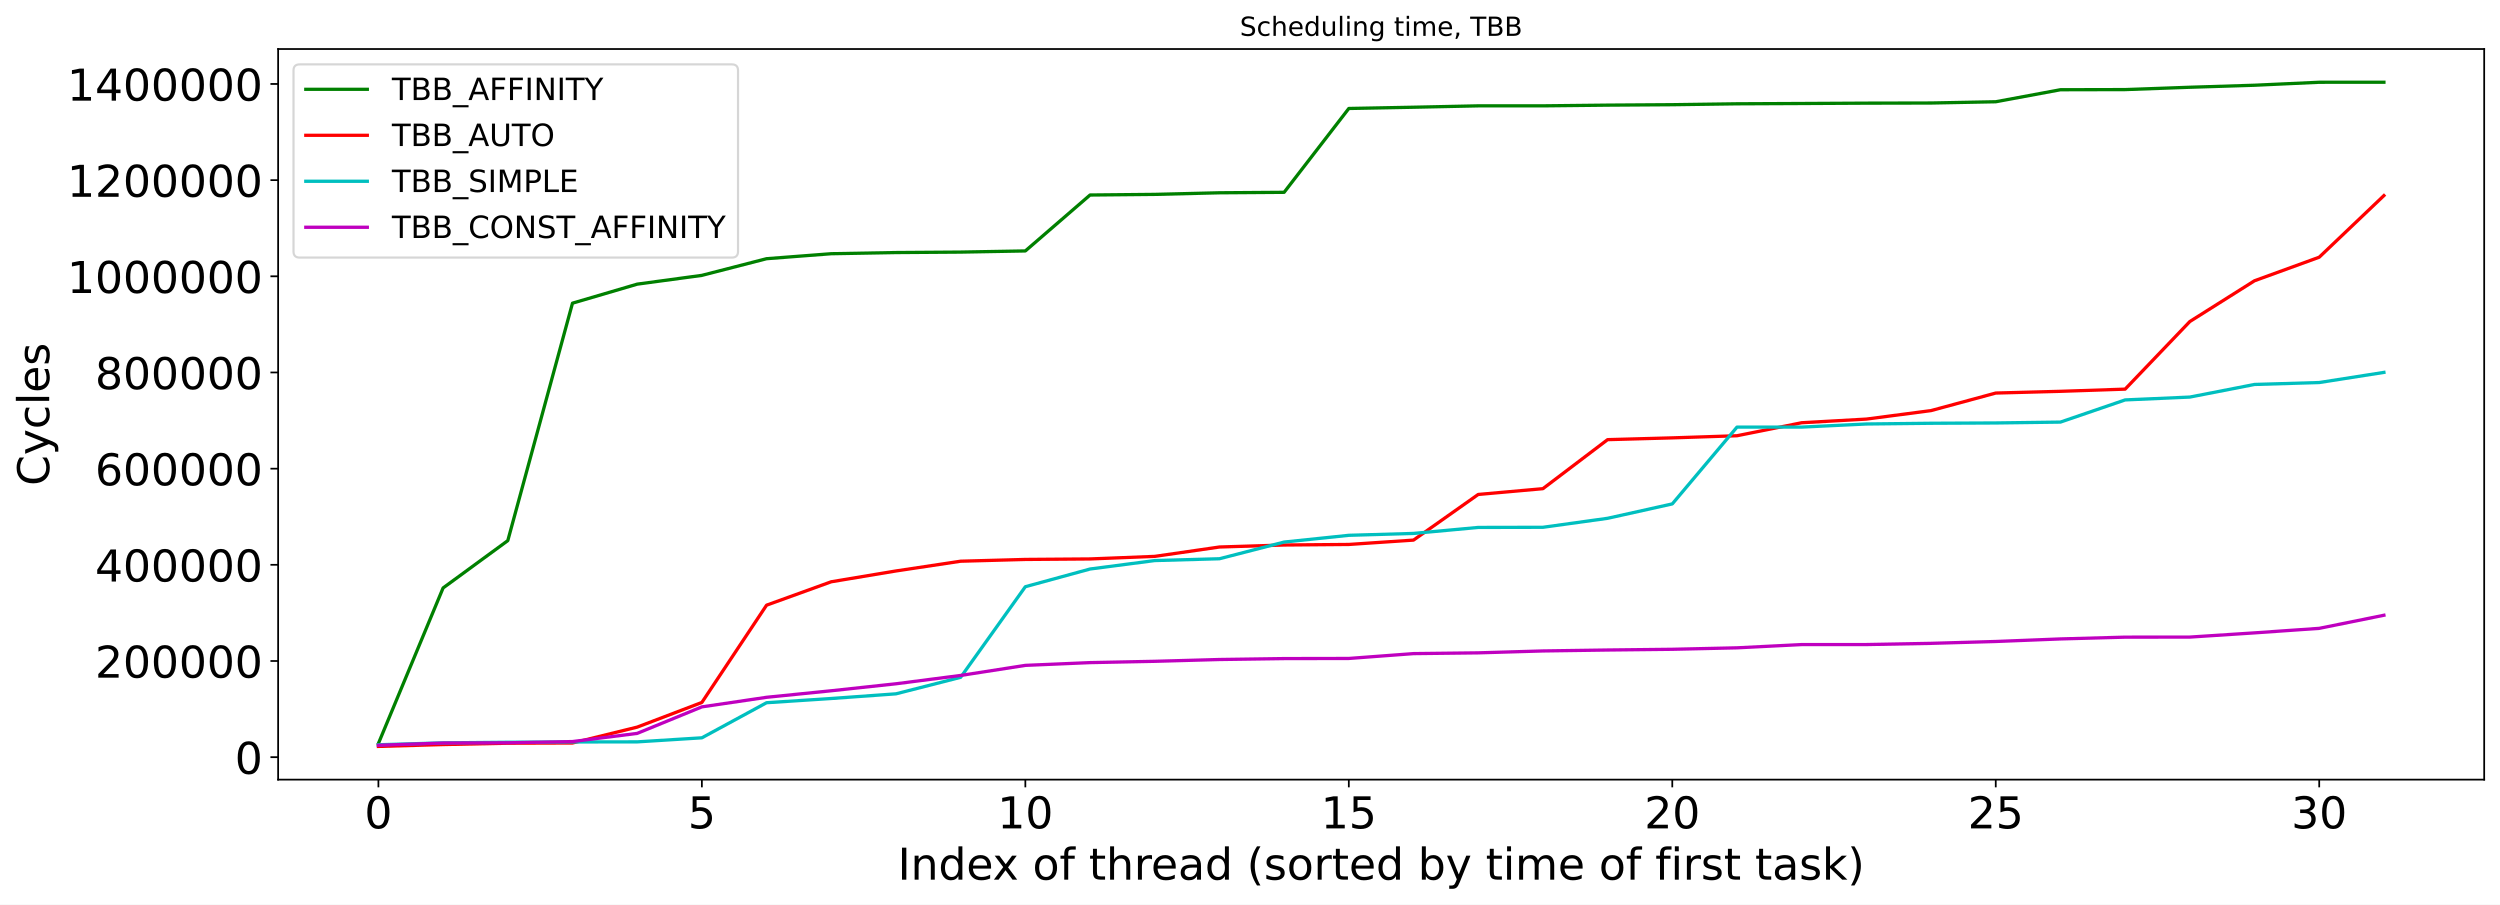
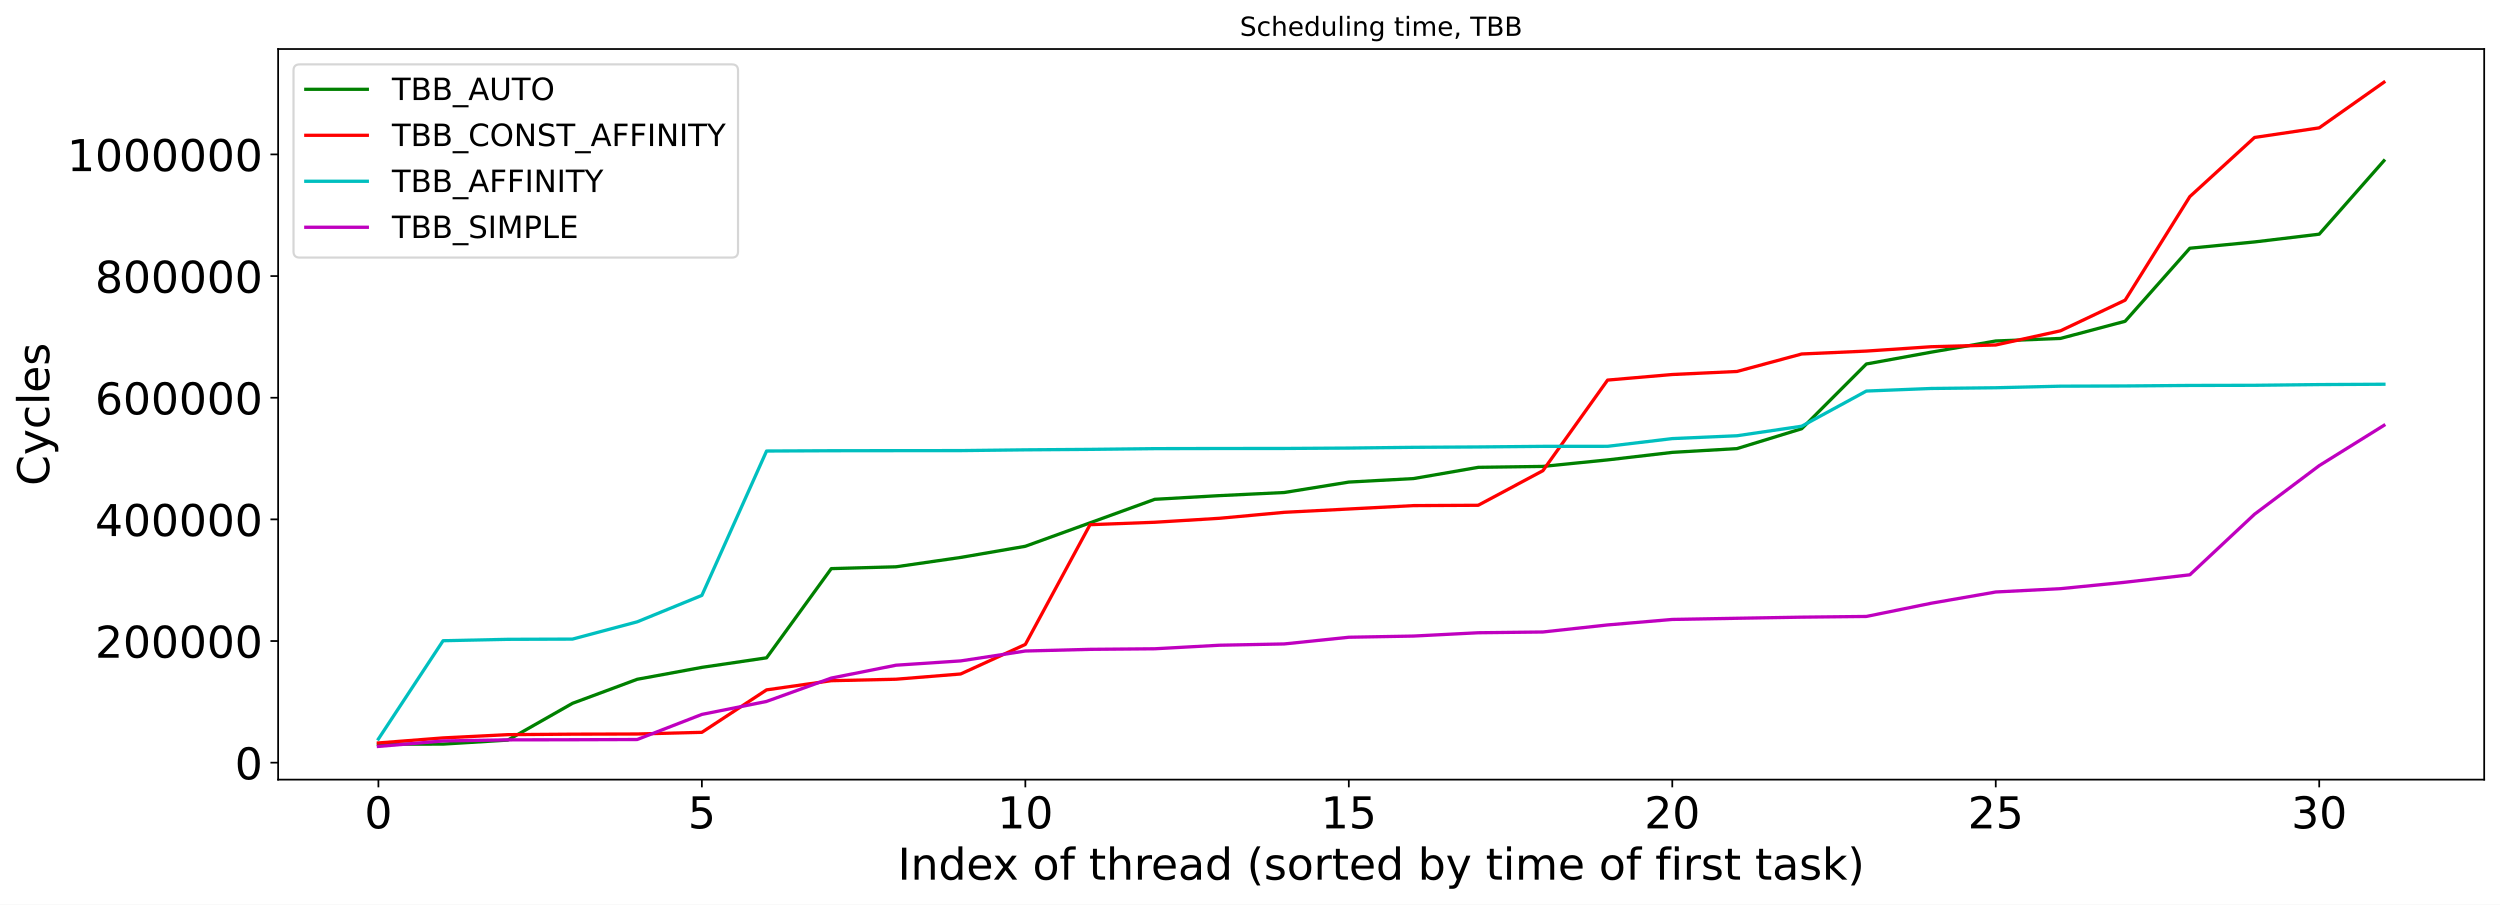
<svg xmlns="http://www.w3.org/2000/svg" xmlns:xlink="http://www.w3.org/1999/xlink" width="1138.231pt" height="411.871pt" viewBox="0 0 1138.231 411.871" version="1.1">
  <defs>
    <style type="text/css">*{stroke-linejoin: round; stroke-linecap: butt}</style>
  </defs>
  <g id="figure_1">
    <g id="patch_1">
      <path d="M 0 411.871  L 1138.231 411.871  L 1138.231 0  L 0 0  z " style="fill: #ffffff" />
    </g>
    <g id="axes_1">
      <g id="patch_2">
        <path d="M 126.631 354.958  L 1131.031 354.958  L 1131.031 22.318  L 126.631 22.318  z " style="fill: #ffffff" />
      </g>
      <g id="matplotlib.axis_1">
        <g id="xtick_1">
          <g id="line2d_1">
            <defs>
-               <path id="m4451961de8" d="M 0 0  L 0 3.5  " style="stroke: #000000; stroke-width: 0.8" />
-             </defs>
-             <g>
-               <use xlink:href="#m4451961de8" x="172.286" y="354.958" style="stroke: #000000; stroke-width: 0.8" />
+               <path id="mbaf5408ffa" d="M 0 0  L 0 3.5  " style="stroke: #000000; stroke-width: 0.8" />
+             </defs>
+             <g>
+               <use xlink:href="#mbaf5408ffa" x="172.286" y="354.958" style="stroke: #000000; stroke-width: 0.8" />
            </g>
          </g>
          <g id="text_1">
            <g transform="translate(165.9233 377.155) scale(0.2 -0.2)">
              <defs>
                <path id="DejaVuSans-30" d="M 2034 4250  Q 1547 4250 1301 3770  Q 1056 3291 1056 2328  Q 1056 1369 1301 889  Q 1547 409 2034 409  Q 2525 409 2770 889  Q 3016 1369 3016 2328  Q 3016 3291 2770 3770  Q 2525 4250 2034 4250  z M 2034 4750  Q 2819 4750 3233 4129  Q 3647 3509 3647 2328  Q 3647 1150 3233 529  Q 2819 -91 2034 -91  Q 1250 -91 836 529  Q 422 1150 422 2328  Q 422 3509 836 4129  Q 1250 4750 2034 4750  z " transform="scale(0.015625)" />
              </defs>
              <use xlink:href="#DejaVuSans-30" />
            </g>
          </g>
        </g>
        <g id="xtick_2">
          <g id="line2d_2">
            <g>
-               <use xlink:href="#m4451961de8" x="319.559" y="354.958" style="stroke: #000000; stroke-width: 0.8" />
+               <use xlink:href="#mbaf5408ffa" x="319.559" y="354.958" style="stroke: #000000; stroke-width: 0.8" />
            </g>
          </g>
          <g id="text_2">
            <g transform="translate(313.196 377.155) scale(0.2 -0.2)">
              <defs>
                <path id="DejaVuSans-35" d="M 691 4666  L 3169 4666  L 3169 4134  L 1269 4134  L 1269 2991  Q 1406 3038 1543 3061  Q 1681 3084 1819 3084  Q 2600 3084 3056 2656  Q 3513 2228 3513 1497  Q 3513 744 3044 326  Q 2575 -91 1722 -91  Q 1428 -91 1123 -41  Q 819 9 494 109  L 494 744  Q 775 591 1075 516  Q 1375 441 1709 441  Q 2250 441 2565 725  Q 2881 1009 2881 1497  Q 2881 1984 2565 2268  Q 2250 2553 1709 2553  Q 1456 2553 1204 2497  Q 953 2441 691 2322  L 691 4666  z " transform="scale(0.015625)" />
              </defs>
              <use xlink:href="#DejaVuSans-35" />
            </g>
          </g>
        </g>
        <g id="xtick_3">
          <g id="line2d_3">
            <g>
-               <use xlink:href="#m4451961de8" x="466.831" y="354.958" style="stroke: #000000; stroke-width: 0.8" />
+               <use xlink:href="#mbaf5408ffa" x="466.831" y="354.958" style="stroke: #000000; stroke-width: 0.8" />
            </g>
          </g>
          <g id="text_3">
            <g transform="translate(454.1062 377.155) scale(0.2 -0.2)">
              <defs>
                <path id="DejaVuSans-31" d="M 794 531  L 1825 531  L 1825 4091  L 703 3866  L 703 4441  L 1819 4666  L 2450 4666  L 2450 531  L 3481 531  L 3481 0  L 794 0  L 794 531  z " transform="scale(0.015625)" />
              </defs>
              <use xlink:href="#DejaVuSans-31" />
              <use xlink:href="#DejaVuSans-30" x="63.623" />
            </g>
          </g>
        </g>
        <g id="xtick_4">
          <g id="line2d_4">
            <g>
-               <use xlink:href="#m4451961de8" x="614.104" y="354.958" style="stroke: #000000; stroke-width: 0.8" />
+               <use xlink:href="#mbaf5408ffa" x="614.104" y="354.958" style="stroke: #000000; stroke-width: 0.8" />
            </g>
          </g>
          <g id="text_4">
            <g transform="translate(601.379 377.155) scale(0.2 -0.2)">
              <use xlink:href="#DejaVuSans-31" />
              <use xlink:href="#DejaVuSans-35" x="63.623" />
            </g>
          </g>
        </g>
        <g id="xtick_5">
          <g id="line2d_5">
            <g>
-               <use xlink:href="#m4451961de8" x="761.377" y="354.958" style="stroke: #000000; stroke-width: 0.8" />
+               <use xlink:href="#mbaf5408ffa" x="761.377" y="354.958" style="stroke: #000000; stroke-width: 0.8" />
            </g>
          </g>
          <g id="text_5">
            <g transform="translate(748.6517 377.155) scale(0.2 -0.2)">
              <defs>
                <path id="DejaVuSans-32" d="M 1228 531  L 3431 531  L 3431 0  L 469 0  L 469 531  Q 828 903 1448 1529  Q 2069 2156 2228 2338  Q 2531 2678 2651 2914  Q 2772 3150 2772 3378  Q 2772 3750 2511 3984  Q 2250 4219 1831 4219  Q 1534 4219 1204 4116  Q 875 4013 500 3803  L 500 4441  Q 881 4594 1212 4672  Q 1544 4750 1819 4750  Q 2544 4750 2975 4387  Q 3406 4025 3406 3419  Q 3406 3131 3298 2873  Q 3191 2616 2906 2266  Q 2828 2175 2409 1742  Q 1991 1309 1228 531  z " transform="scale(0.015625)" />
              </defs>
              <use xlink:href="#DejaVuSans-32" />
              <use xlink:href="#DejaVuSans-30" x="63.623" />
            </g>
          </g>
        </g>
        <g id="xtick_6">
          <g id="line2d_6">
            <g>
-               <use xlink:href="#m4451961de8" x="908.649" y="354.958" style="stroke: #000000; stroke-width: 0.8" />
+               <use xlink:href="#mbaf5408ffa" x="908.649" y="354.958" style="stroke: #000000; stroke-width: 0.8" />
            </g>
          </g>
          <g id="text_6">
            <g transform="translate(895.9244 377.155) scale(0.2 -0.2)">
              <use xlink:href="#DejaVuSans-32" />
              <use xlink:href="#DejaVuSans-35" x="63.623" />
            </g>
          </g>
        </g>
        <g id="xtick_7">
          <g id="line2d_7">
            <g>
-               <use xlink:href="#m4451961de8" x="1055.922" y="354.958" style="stroke: #000000; stroke-width: 0.8" />
+               <use xlink:href="#mbaf5408ffa" x="1055.922" y="354.958" style="stroke: #000000; stroke-width: 0.8" />
            </g>
          </g>
          <g id="text_7">
            <g transform="translate(1043.197 377.155) scale(0.2 -0.2)">
              <defs>
                <path id="DejaVuSans-33" d="M 2597 2516  Q 3050 2419 3304 2112  Q 3559 1806 3559 1356  Q 3559 666 3084 287  Q 2609 -91 1734 -91  Q 1441 -91 1130 -33  Q 819 25 488 141  L 488 750  Q 750 597 1062 519  Q 1375 441 1716 441  Q 2309 441 2620 675  Q 2931 909 2931 1356  Q 2931 1769 2642 2001  Q 2353 2234 1838 2234  L 1294 2234  L 1294 2753  L 1863 2753  Q 2328 2753 2575 2939  Q 2822 3125 2822 3475  Q 2822 3834 2567 4026  Q 2313 4219 1838 4219  Q 1578 4219 1281 4162  Q 984 4106 628 3988  L 628 4550  Q 988 4650 1302 4700  Q 1616 4750 1894 4750  Q 2613 4750 3031 4423  Q 3450 4097 3450 3541  Q 3450 3153 3228 2886  Q 3006 2619 2597 2516  z " transform="scale(0.015625)" />
              </defs>
              <use xlink:href="#DejaVuSans-33" />
              <use xlink:href="#DejaVuSans-30" x="63.623" />
            </g>
          </g>
        </g>
        <g id="text_8">
          <g transform="translate(408.7109 400.5113) scale(0.2 -0.2)">
            <defs>
              <path id="DejaVuSans-49" d="M 628 4666  L 1259 4666  L 1259 0  L 628 0  L 628 4666  z " transform="scale(0.015625)" />
              <path id="DejaVuSans-6e" d="M 3513 2113  L 3513 0  L 2938 0  L 2938 2094  Q 2938 2591 2744 2837  Q 2550 3084 2163 3084  Q 1697 3084 1428 2787  Q 1159 2491 1159 1978  L 1159 0  L 581 0  L 581 3500  L 1159 3500  L 1159 2956  Q 1366 3272 1645 3428  Q 1925 3584 2291 3584  Q 2894 3584 3203 3211  Q 3513 2838 3513 2113  z " transform="scale(0.015625)" />
              <path id="DejaVuSans-64" d="M 2906 2969  L 2906 4863  L 3481 4863  L 3481 0  L 2906 0  L 2906 525  Q 2725 213 2448 61  Q 2172 -91 1784 -91  Q 1150 -91 751 415  Q 353 922 353 1747  Q 353 2572 751 3078  Q 1150 3584 1784 3584  Q 2172 3584 2448 3432  Q 2725 3281 2906 2969  z M 947 1747  Q 947 1113 1208 752  Q 1469 391 1925 391  Q 2381 391 2643 752  Q 2906 1113 2906 1747  Q 2906 2381 2643 2742  Q 2381 3103 1925 3103  Q 1469 3103 1208 2742  Q 947 2381 947 1747  z " transform="scale(0.015625)" />
              <path id="DejaVuSans-65" d="M 3597 1894  L 3597 1613  L 953 1613  Q 991 1019 1311 708  Q 1631 397 2203 397  Q 2534 397 2845 478  Q 3156 559 3463 722  L 3463 178  Q 3153 47 2828 -22  Q 2503 -91 2169 -91  Q 1331 -91 842 396  Q 353 884 353 1716  Q 353 2575 817 3079  Q 1281 3584 2069 3584  Q 2775 3584 3186 3129  Q 3597 2675 3597 1894  z M 3022 2063  Q 3016 2534 2758 2815  Q 2500 3097 2075 3097  Q 1594 3097 1305 2825  Q 1016 2553 972 2059  L 3022 2063  z " transform="scale(0.015625)" />
              <path id="DejaVuSans-78" d="M 3513 3500  L 2247 1797  L 3578 0  L 2900 0  L 1881 1375  L 863 0  L 184 0  L 1544 1831  L 300 3500  L 978 3500  L 1906 2253  L 2834 3500  L 3513 3500  z " transform="scale(0.015625)" />
              <path id="DejaVuSans-20" transform="scale(0.015625)" />
              <path id="DejaVuSans-6f" d="M 1959 3097  Q 1497 3097 1228 2736  Q 959 2375 959 1747  Q 959 1119 1226 758  Q 1494 397 1959 397  Q 2419 397 2687 759  Q 2956 1122 2956 1747  Q 2956 2369 2687 2733  Q 2419 3097 1959 3097  z M 1959 3584  Q 2709 3584 3137 3096  Q 3566 2609 3566 1747  Q 3566 888 3137 398  Q 2709 -91 1959 -91  Q 1206 -91 779 398  Q 353 888 353 1747  Q 353 2609 779 3096  Q 1206 3584 1959 3584  z " transform="scale(0.015625)" />
              <path id="DejaVuSans-66" d="M 2375 4863  L 2375 4384  L 1825 4384  Q 1516 4384 1395 4259  Q 1275 4134 1275 3809  L 1275 3500  L 2222 3500  L 2222 3053  L 1275 3053  L 1275 0  L 697 0  L 697 3053  L 147 3053  L 147 3500  L 697 3500  L 697 3744  Q 697 4328 969 4595  Q 1241 4863 1831 4863  L 2375 4863  z " transform="scale(0.015625)" />
              <path id="DejaVuSans-74" d="M 1172 4494  L 1172 3500  L 2356 3500  L 2356 3053  L 1172 3053  L 1172 1153  Q 1172 725 1289 603  Q 1406 481 1766 481  L 2356 481  L 2356 0  L 1766 0  Q 1100 0 847 248  Q 594 497 594 1153  L 594 3053  L 172 3053  L 172 3500  L 594 3500  L 594 4494  L 1172 4494  z " transform="scale(0.015625)" />
              <path id="DejaVuSans-68" d="M 3513 2113  L 3513 0  L 2938 0  L 2938 2094  Q 2938 2591 2744 2837  Q 2550 3084 2163 3084  Q 1697 3084 1428 2787  Q 1159 2491 1159 1978  L 1159 0  L 581 0  L 581 4863  L 1159 4863  L 1159 2956  Q 1366 3272 1645 3428  Q 1925 3584 2291 3584  Q 2894 3584 3203 3211  Q 3513 2838 3513 2113  z " transform="scale(0.015625)" />
              <path id="DejaVuSans-72" d="M 2631 2963  Q 2534 3019 2420 3045  Q 2306 3072 2169 3072  Q 1681 3072 1420 2755  Q 1159 2438 1159 1844  L 1159 0  L 581 0  L 581 3500  L 1159 3500  L 1159 2956  Q 1341 3275 1631 3429  Q 1922 3584 2338 3584  Q 2397 3584 2469 3576  Q 2541 3569 2628 3553  L 2631 2963  z " transform="scale(0.015625)" />
              <path id="DejaVuSans-61" d="M 2194 1759  Q 1497 1759 1228 1600  Q 959 1441 959 1056  Q 959 750 1161 570  Q 1363 391 1709 391  Q 2188 391 2477 730  Q 2766 1069 2766 1631  L 2766 1759  L 2194 1759  z M 3341 1997  L 3341 0  L 2766 0  L 2766 531  Q 2569 213 2275 61  Q 1981 -91 1556 -91  Q 1019 -91 701 211  Q 384 513 384 1019  Q 384 1609 779 1909  Q 1175 2209 1959 2209  L 2766 2209  L 2766 2266  Q 2766 2663 2505 2880  Q 2244 3097 1772 3097  Q 1472 3097 1187 3025  Q 903 2953 641 2809  L 641 3341  Q 956 3463 1253 3523  Q 1550 3584 1831 3584  Q 2591 3584 2966 3190  Q 3341 2797 3341 1997  z " transform="scale(0.015625)" />
              <path id="DejaVuSans-28" d="M 1984 4856  Q 1566 4138 1362 3434  Q 1159 2731 1159 2009  Q 1159 1288 1364 580  Q 1569 -128 1984 -844  L 1484 -844  Q 1016 -109 783 600  Q 550 1309 550 2009  Q 550 2706 781 3412  Q 1013 4119 1484 4856  L 1984 4856  z " transform="scale(0.015625)" />
              <path id="DejaVuSans-73" d="M 2834 3397  L 2834 2853  Q 2591 2978 2328 3040  Q 2066 3103 1784 3103  Q 1356 3103 1142 2972  Q 928 2841 928 2578  Q 928 2378 1081 2264  Q 1234 2150 1697 2047  L 1894 2003  Q 2506 1872 2764 1633  Q 3022 1394 3022 966  Q 3022 478 2636 193  Q 2250 -91 1575 -91  Q 1294 -91 989 -36  Q 684 19 347 128  L 347 722  Q 666 556 975 473  Q 1284 391 1588 391  Q 1994 391 2212 530  Q 2431 669 2431 922  Q 2431 1156 2273 1281  Q 2116 1406 1581 1522  L 1381 1569  Q 847 1681 609 1914  Q 372 2147 372 2553  Q 372 3047 722 3315  Q 1072 3584 1716 3584  Q 2034 3584 2315 3537  Q 2597 3491 2834 3397  z " transform="scale(0.015625)" />
              <path id="DejaVuSans-62" d="M 3116 1747  Q 3116 2381 2855 2742  Q 2594 3103 2138 3103  Q 1681 3103 1420 2742  Q 1159 2381 1159 1747  Q 1159 1113 1420 752  Q 1681 391 2138 391  Q 2594 391 2855 752  Q 3116 1113 3116 1747  z M 1159 2969  Q 1341 3281 1617 3432  Q 1894 3584 2278 3584  Q 2916 3584 3314 3078  Q 3713 2572 3713 1747  Q 3713 922 3314 415  Q 2916 -91 2278 -91  Q 1894 -91 1617 61  Q 1341 213 1159 525  L 1159 0  L 581 0  L 581 4863  L 1159 4863  L 1159 2969  z " transform="scale(0.015625)" />
              <path id="DejaVuSans-79" d="M 2059 -325  Q 1816 -950 1584 -1140  Q 1353 -1331 966 -1331  L 506 -1331  L 506 -850  L 844 -850  Q 1081 -850 1212 -737  Q 1344 -625 1503 -206  L 1606 56  L 191 3500  L 800 3500  L 1894 763  L 2988 3500  L 3597 3500  L 2059 -325  z " transform="scale(0.015625)" />
              <path id="DejaVuSans-69" d="M 603 3500  L 1178 3500  L 1178 0  L 603 0  L 603 3500  z M 603 4863  L 1178 4863  L 1178 4134  L 603 4134  L 603 4863  z " transform="scale(0.015625)" />
              <path id="DejaVuSans-6d" d="M 3328 2828  Q 3544 3216 3844 3400  Q 4144 3584 4550 3584  Q 5097 3584 5394 3201  Q 5691 2819 5691 2113  L 5691 0  L 5113 0  L 5113 2094  Q 5113 2597 4934 2840  Q 4756 3084 4391 3084  Q 3944 3084 3684 2787  Q 3425 2491 3425 1978  L 3425 0  L 2847 0  L 2847 2094  Q 2847 2600 2669 2842  Q 2491 3084 2119 3084  Q 1678 3084 1418 2786  Q 1159 2488 1159 1978  L 1159 0  L 581 0  L 581 3500  L 1159 3500  L 1159 2956  Q 1356 3278 1631 3431  Q 1906 3584 2284 3584  Q 2666 3584 2933 3390  Q 3200 3197 3328 2828  z " transform="scale(0.015625)" />
              <path id="DejaVuSans-6b" d="M 581 4863  L 1159 4863  L 1159 1991  L 2875 3500  L 3609 3500  L 1753 1863  L 3688 0  L 2938 0  L 1159 1709  L 1159 0  L 581 0  L 581 4863  z " transform="scale(0.015625)" />
              <path id="DejaVuSans-29" d="M 513 4856  L 1013 4856  Q 1481 4119 1714 3412  Q 1947 2706 1947 2009  Q 1947 1309 1714 600  Q 1481 -109 1013 -844  L 513 -844  Q 928 -128 1133 580  Q 1338 1288 1338 2009  Q 1338 2731 1133 3434  Q 928 4138 513 4856  z " transform="scale(0.015625)" />
            </defs>
            <use xlink:href="#DejaVuSans-49" />
            <use xlink:href="#DejaVuSans-6e" x="29.492" />
            <use xlink:href="#DejaVuSans-64" x="92.871" />
            <use xlink:href="#DejaVuSans-65" x="156.348" />
            <use xlink:href="#DejaVuSans-78" x="216.121" />
            <use xlink:href="#DejaVuSans-20" x="275.301" />
            <use xlink:href="#DejaVuSans-6f" x="307.088" />
            <use xlink:href="#DejaVuSans-66" x="368.27" />
            <use xlink:href="#DejaVuSans-20" x="403.475" />
            <use xlink:href="#DejaVuSans-74" x="435.262" />
            <use xlink:href="#DejaVuSans-68" x="474.471" />
            <use xlink:href="#DejaVuSans-72" x="537.85" />
            <use xlink:href="#DejaVuSans-65" x="576.713" />
            <use xlink:href="#DejaVuSans-61" x="638.236" />
            <use xlink:href="#DejaVuSans-64" x="699.516" />
            <use xlink:href="#DejaVuSans-20" x="762.992" />
            <use xlink:href="#DejaVuSans-28" x="794.779" />
            <use xlink:href="#DejaVuSans-73" x="833.793" />
            <use xlink:href="#DejaVuSans-6f" x="885.893" />
            <use xlink:href="#DejaVuSans-72" x="947.074" />
            <use xlink:href="#DejaVuSans-74" x="988.188" />
            <use xlink:href="#DejaVuSans-65" x="1027.396" />
            <use xlink:href="#DejaVuSans-64" x="1088.92" />
            <use xlink:href="#DejaVuSans-20" x="1152.396" />
            <use xlink:href="#DejaVuSans-62" x="1184.184" />
            <use xlink:href="#DejaVuSans-79" x="1247.66" />
            <use xlink:href="#DejaVuSans-20" x="1306.84" />
            <use xlink:href="#DejaVuSans-74" x="1338.627" />
            <use xlink:href="#DejaVuSans-69" x="1377.836" />
            <use xlink:href="#DejaVuSans-6d" x="1405.619" />
            <use xlink:href="#DejaVuSans-65" x="1503.031" />
            <use xlink:href="#DejaVuSans-20" x="1564.555" />
            <use xlink:href="#DejaVuSans-6f" x="1596.342" />
            <use xlink:href="#DejaVuSans-66" x="1657.523" />
            <use xlink:href="#DejaVuSans-20" x="1692.729" />
            <use xlink:href="#DejaVuSans-66" x="1724.516" />
            <use xlink:href="#DejaVuSans-69" x="1759.721" />
            <use xlink:href="#DejaVuSans-72" x="1787.504" />
            <use xlink:href="#DejaVuSans-73" x="1828.617" />
            <use xlink:href="#DejaVuSans-74" x="1880.717" />
            <use xlink:href="#DejaVuSans-20" x="1919.926" />
            <use xlink:href="#DejaVuSans-74" x="1951.713" />
            <use xlink:href="#DejaVuSans-61" x="1990.922" />
            <use xlink:href="#DejaVuSans-73" x="2052.201" />
            <use xlink:href="#DejaVuSans-6b" x="2104.301" />
            <use xlink:href="#DejaVuSans-29" x="2162.211" />
          </g>
        </g>
      </g>
      <g id="matplotlib.axis_2">
        <g id="ytick_1">
          <g id="line2d_8">
            <defs>
-               <path id="m84c1972b93" d="M 0 0  L -3.5 0  " style="stroke: #000000; stroke-width: 0.8" />
-             </defs>
-             <g>
-               <use xlink:href="#m84c1972b93" x="126.631" y="344.73" style="stroke: #000000; stroke-width: 0.8" />
+               <path id="m084abaafd1" d="M 0 0  L -3.5 0  " style="stroke: #000000; stroke-width: 0.8" />
+             </defs>
+             <g>
+               <use xlink:href="#m084abaafd1" x="126.631" y="347.244" style="stroke: #000000; stroke-width: 0.8" />
            </g>
          </g>
          <g id="text_9">
-             <g transform="translate(106.9062 352.3283) scale(0.2 -0.2)">
+             <g transform="translate(106.9062 354.8425) scale(0.2 -0.2)">
              <use xlink:href="#DejaVuSans-30" />
            </g>
          </g>
        </g>
        <g id="ytick_2">
          <g id="line2d_9">
            <g>
-               <use xlink:href="#m84c1972b93" x="126.631" y="300.944" style="stroke: #000000; stroke-width: 0.8" />
+               <use xlink:href="#m084abaafd1" x="126.631" y="291.856" style="stroke: #000000; stroke-width: 0.8" />
            </g>
          </g>
          <g id="text_10">
-             <g transform="translate(43.28125 308.5423) scale(0.2 -0.2)">
+             <g transform="translate(43.28125 299.4545) scale(0.2 -0.2)">
              <use xlink:href="#DejaVuSans-32" />
              <use xlink:href="#DejaVuSans-30" x="63.623" />
              <use xlink:href="#DejaVuSans-30" x="127.246" />
              <use xlink:href="#DejaVuSans-30" x="190.869" />
              <use xlink:href="#DejaVuSans-30" x="254.492" />
              <use xlink:href="#DejaVuSans-30" x="318.115" />
            </g>
          </g>
        </g>
        <g id="ytick_3">
          <g id="line2d_10">
            <g>
-               <use xlink:href="#m84c1972b93" x="126.631" y="257.158" style="stroke: #000000; stroke-width: 0.8" />
+               <use xlink:href="#m084abaafd1" x="126.631" y="236.468" style="stroke: #000000; stroke-width: 0.8" />
            </g>
          </g>
          <g id="text_11">
-             <g transform="translate(43.28125 264.7563) scale(0.2 -0.2)">
+             <g transform="translate(43.28125 244.0666) scale(0.2 -0.2)">
              <defs>
                <path id="DejaVuSans-34" d="M 2419 4116  L 825 1625  L 2419 1625  L 2419 4116  z M 2253 4666  L 3047 4666  L 3047 1625  L 3713 1625  L 3713 1100  L 3047 1100  L 3047 0  L 2419 0  L 2419 1100  L 313 1100  L 313 1709  L 2253 4666  z " transform="scale(0.015625)" />
              </defs>
              <use xlink:href="#DejaVuSans-34" />
              <use xlink:href="#DejaVuSans-30" x="63.623" />
              <use xlink:href="#DejaVuSans-30" x="127.246" />
              <use xlink:href="#DejaVuSans-30" x="190.869" />
              <use xlink:href="#DejaVuSans-30" x="254.492" />
              <use xlink:href="#DejaVuSans-30" x="318.115" />
            </g>
          </g>
        </g>
        <g id="ytick_4">
          <g id="line2d_11">
            <g>
-               <use xlink:href="#m84c1972b93" x="126.631" y="213.372" style="stroke: #000000; stroke-width: 0.8" />
+               <use xlink:href="#m084abaafd1" x="126.631" y="181.08" style="stroke: #000000; stroke-width: 0.8" />
            </g>
          </g>
          <g id="text_12">
-             <g transform="translate(43.28125 220.9702) scale(0.2 -0.2)">
+             <g transform="translate(43.28125 188.6786) scale(0.2 -0.2)">
              <defs>
                <path id="DejaVuSans-36" d="M 2113 2584  Q 1688 2584 1439 2293  Q 1191 2003 1191 1497  Q 1191 994 1439 701  Q 1688 409 2113 409  Q 2538 409 2786 701  Q 3034 994 3034 1497  Q 3034 2003 2786 2293  Q 2538 2584 2113 2584  z M 3366 4563  L 3366 3988  Q 3128 4100 2886 4159  Q 2644 4219 2406 4219  Q 1781 4219 1451 3797  Q 1122 3375 1075 2522  Q 1259 2794 1537 2939  Q 1816 3084 2150 3084  Q 2853 3084 3261 2657  Q 3669 2231 3669 1497  Q 3669 778 3244 343  Q 2819 -91 2113 -91  Q 1303 -91 875 529  Q 447 1150 447 2328  Q 447 3434 972 4092  Q 1497 4750 2381 4750  Q 2619 4750 2861 4703  Q 3103 4656 3366 4563  z " transform="scale(0.015625)" />
              </defs>
              <use xlink:href="#DejaVuSans-36" />
              <use xlink:href="#DejaVuSans-30" x="63.623" />
              <use xlink:href="#DejaVuSans-30" x="127.246" />
              <use xlink:href="#DejaVuSans-30" x="190.869" />
              <use xlink:href="#DejaVuSans-30" x="254.492" />
              <use xlink:href="#DejaVuSans-30" x="318.115" />
            </g>
          </g>
        </g>
        <g id="ytick_5">
          <g id="line2d_12">
            <g>
-               <use xlink:href="#m84c1972b93" x="126.631" y="169.586" style="stroke: #000000; stroke-width: 0.8" />
+               <use xlink:href="#m084abaafd1" x="126.631" y="125.692" style="stroke: #000000; stroke-width: 0.8" />
            </g>
          </g>
          <g id="text_13">
-             <g transform="translate(43.28125 177.1842) scale(0.2 -0.2)">
+             <g transform="translate(43.28125 133.2906) scale(0.2 -0.2)">
              <defs>
                <path id="DejaVuSans-38" d="M 2034 2216  Q 1584 2216 1326 1975  Q 1069 1734 1069 1313  Q 1069 891 1326 650  Q 1584 409 2034 409  Q 2484 409 2743 651  Q 3003 894 3003 1313  Q 3003 1734 2745 1975  Q 2488 2216 2034 2216  z M 1403 2484  Q 997 2584 770 2862  Q 544 3141 544 3541  Q 544 4100 942 4425  Q 1341 4750 2034 4750  Q 2731 4750 3128 4425  Q 3525 4100 3525 3541  Q 3525 3141 3298 2862  Q 3072 2584 2669 2484  Q 3125 2378 3379 2068  Q 3634 1759 3634 1313  Q 3634 634 3220 271  Q 2806 -91 2034 -91  Q 1263 -91 848 271  Q 434 634 434 1313  Q 434 1759 690 2068  Q 947 2378 1403 2484  z M 1172 3481  Q 1172 3119 1398 2916  Q 1625 2713 2034 2713  Q 2441 2713 2670 2916  Q 2900 3119 2900 3481  Q 2900 3844 2670 4047  Q 2441 4250 2034 4250  Q 1625 4250 1398 4047  Q 1172 3844 1172 3481  z " transform="scale(0.015625)" />
              </defs>
              <use xlink:href="#DejaVuSans-38" />
              <use xlink:href="#DejaVuSans-30" x="63.623" />
              <use xlink:href="#DejaVuSans-30" x="127.246" />
              <use xlink:href="#DejaVuSans-30" x="190.869" />
              <use xlink:href="#DejaVuSans-30" x="254.492" />
              <use xlink:href="#DejaVuSans-30" x="318.115" />
            </g>
          </g>
        </g>
        <g id="ytick_6">
          <g id="line2d_13">
            <g>
-               <use xlink:href="#m84c1972b93" x="126.631" y="125.8" style="stroke: #000000; stroke-width: 0.8" />
+               <use xlink:href="#m084abaafd1" x="126.631" y="70.304" style="stroke: #000000; stroke-width: 0.8" />
            </g>
          </g>
          <g id="text_14">
-             <g transform="translate(30.55625 133.3981) scale(0.2 -0.2)">
+             <g transform="translate(30.55625 77.90267) scale(0.2 -0.2)">
              <use xlink:href="#DejaVuSans-31" />
              <use xlink:href="#DejaVuSans-30" x="63.623" />
              <use xlink:href="#DejaVuSans-30" x="127.246" />
              <use xlink:href="#DejaVuSans-30" x="190.869" />
              <use xlink:href="#DejaVuSans-30" x="254.492" />
              <use xlink:href="#DejaVuSans-30" x="318.115" />
              <use xlink:href="#DejaVuSans-30" x="381.738" />
            </g>
          </g>
        </g>
-         <g id="ytick_7">
-           <g id="line2d_14">
-             <g>
-               <use xlink:href="#m84c1972b93" x="126.631" y="82.014" style="stroke: #000000; stroke-width: 0.8" />
-             </g>
-           </g>
-           <g id="text_15">
-             <g transform="translate(30.55625 89.61207) scale(0.2 -0.2)">
-               <use xlink:href="#DejaVuSans-31" />
-               <use xlink:href="#DejaVuSans-32" x="63.623" />
-               <use xlink:href="#DejaVuSans-30" x="127.246" />
-               <use xlink:href="#DejaVuSans-30" x="190.869" />
-               <use xlink:href="#DejaVuSans-30" x="254.492" />
-               <use xlink:href="#DejaVuSans-30" x="318.115" />
-               <use xlink:href="#DejaVuSans-30" x="381.738" />
-             </g>
-           </g>
-         </g>
-         <g id="ytick_8">
-           <g id="line2d_15">
-             <g>
-               <use xlink:href="#m84c1972b93" x="126.631" y="38.228" style="stroke: #000000; stroke-width: 0.8" />
-             </g>
-           </g>
-           <g id="text_16">
-             <g transform="translate(30.55625 45.82603) scale(0.2 -0.2)">
-               <use xlink:href="#DejaVuSans-31" />
-               <use xlink:href="#DejaVuSans-34" x="63.623" />
-               <use xlink:href="#DejaVuSans-30" x="127.246" />
-               <use xlink:href="#DejaVuSans-30" x="190.869" />
-               <use xlink:href="#DejaVuSans-30" x="254.492" />
-               <use xlink:href="#DejaVuSans-30" x="318.115" />
-               <use xlink:href="#DejaVuSans-30" x="381.738" />
-             </g>
-           </g>
-         </g>
-         <g id="text_17">
+         <g id="text_15">
          <g transform="translate(22.39688 221.1788) rotate(-90) scale(0.2 -0.2)">
            <defs>
              <path id="DejaVuSans-43" d="M 4122 4306  L 4122 3641  Q 3803 3938 3442 4084  Q 3081 4231 2675 4231  Q 1875 4231 1450 3742  Q 1025 3253 1025 2328  Q 1025 1406 1450 917  Q 1875 428 2675 428  Q 3081 428 3442 575  Q 3803 722 4122 1019  L 4122 359  Q 3791 134 3420 21  Q 3050 -91 2638 -91  Q 1578 -91 968 557  Q 359 1206 359 2328  Q 359 3453 968 4101  Q 1578 4750 2638 4750  Q 3056 4750 3426 4639  Q 3797 4528 4122 4306  z " transform="scale(0.015625)" />
              <path id="DejaVuSans-63" d="M 3122 3366  L 3122 2828  Q 2878 2963 2633 3030  Q 2388 3097 2138 3097  Q 1578 3097 1268 2742  Q 959 2388 959 1747  Q 959 1106 1268 751  Q 1578 397 2138 397  Q 2388 397 2633 464  Q 2878 531 3122 666  L 3122 134  Q 2881 22 2623 -34  Q 2366 -91 2075 -91  Q 1284 -91 818 406  Q 353 903 353 1747  Q 353 2603 823 3093  Q 1294 3584 2113 3584  Q 2378 3584 2631 3529  Q 2884 3475 3122 3366  z " transform="scale(0.015625)" />
              <path id="DejaVuSans-6c" d="M 603 4863  L 1178 4863  L 1178 0  L 603 0  L 603 4863  z " transform="scale(0.015625)" />
            </defs>
            <use xlink:href="#DejaVuSans-43" />
            <use xlink:href="#DejaVuSans-79" x="69.824" />
            <use xlink:href="#DejaVuSans-63" x="129.004" />
            <use xlink:href="#DejaVuSans-6c" x="183.984" />
            <use xlink:href="#DejaVuSans-65" x="211.768" />
            <use xlink:href="#DejaVuSans-73" x="273.291" />
          </g>
        </g>
      </g>
+       <g id="line2d_14">
+         <path d="M 172.286 338.844  L 201.74 338.78  L 231.195 336.965  L 260.649 320.218  L 290.104 309.276  L 319.559 303.848  L 349.013 299.499  L 378.468 258.888  L 407.922 258.059  L 437.377 253.796  L 466.831 248.715  L 496.286 238.038  L 525.74 227.333  L 555.195 225.653  L 584.649 224.242  L 614.104 219.485  L 643.559 217.889  L 673.013 212.773  L 702.468 212.353  L 731.922 209.387  L 761.377 205.962  L 790.831 204.245  L 820.286 195.205  L 849.74 165.717  L 879.195 160.347  L 908.649 155.245  L 938.104 154.088  L 967.559 146.269  L 997.013 113.019  L 1026.468 110.151  L 1055.922 106.621  L 1085.377 73.185  " clip-path="url(#p57c58013b0)" style="fill: none; stroke: #008000; stroke-width: 1.5; stroke-linecap: square" />
+       </g>
+       <g id="line2d_15">
+         <path d="M 172.286 338.255  L 201.74 335.963  L 231.195 334.483  L 260.649 334.263  L 290.104 334.182  L 319.559 333.424  L 349.013 314.09  L 378.468 309.911  L 407.922 309.246  L 437.377 306.856  L 466.831 293.401  L 496.286 238.89  L 525.74 237.782  L 555.195 235.974  L 584.649 233.257  L 614.104 231.741  L 643.559 230.2  L 673.013 230.047  L 702.468 214.302  L 731.922 173.05  L 761.377 170.51  L 790.831 169.128  L 820.286 161.167  L 849.74 159.843  L 879.195 157.867  L 908.649 157.068  L 938.104 150.621  L 967.559 136.664  L 997.013 89.518  L 1026.468 62.586  L 1055.922 58.208  L 1085.377 37.438  " clip-path="url(#p57c58013b0)" style="fill: none; stroke: #ff0000; stroke-width: 1.5; stroke-linecap: square" />
+       </g>
      <g id="line2d_16">
-         <path d="M 172.286 338.492  L 201.74 267.687  L 231.195 246.14  L 260.649 138.033  L 290.104 129.371  L 319.559 125.37  L 349.013 117.783  L 378.468 115.515  L 407.922 114.985  L 437.377 114.775  L 466.831 114.247  L 496.286 88.79  L 525.74 88.501  L 555.195 87.773  L 584.649 87.558  L 614.104 49.388  L 643.559 48.821  L 673.013 48.192  L 702.468 48.191  L 731.922 47.866  L 761.377 47.67  L 790.831 47.259  L 820.286 47.123  L 849.74 46.964  L 879.195 46.898  L 908.649 46.326  L 938.104 40.858  L 967.559 40.787  L 997.013 39.726  L 1026.468 38.808  L 1055.922 37.45  L 1085.377 37.438  " clip-path="url(#p0d9880b6db)" style="fill: none; stroke: #008000; stroke-width: 1.5; stroke-linecap: square" />
+         <path d="M 172.286 336.454  L 201.74 291.711  L 231.195 291.082  L 260.649 290.975  L 290.104 283.115  L 319.559 271.07  L 349.013 205.346  L 378.468 205.215  L 407.922 205.177  L 437.377 205.156  L 466.831 204.806  L 496.286 204.595  L 525.74 204.262  L 555.195 204.197  L 584.649 204.179  L 614.104 204  L 643.559 203.659  L 673.013 203.494  L 702.468 203.218  L 731.922 203.204  L 761.377 199.688  L 790.831 198.397  L 820.286 194.051  L 849.74 178.043  L 879.195 176.871  L 908.649 176.539  L 938.104 175.826  L 967.559 175.727  L 997.013 175.489  L 1026.468 175.422  L 1055.922 175.097  L 1085.377 174.941  " clip-path="url(#p57c58013b0)" style="fill: none; stroke: #00bfbf; stroke-width: 1.5; stroke-linecap: square" />
      </g>
      <g id="line2d_17">
-         <path d="M 172.286 339.838  L 201.74 338.99  L 231.195 338.378  L 260.649 338.28  L 290.104 331.051  L 319.559 319.818  L 349.013 275.53  L 378.468 264.871  L 407.922 259.954  L 437.377 255.515  L 466.831 254.709  L 496.286 254.482  L 525.74 253.316  L 555.195 249.048  L 584.649 248.137  L 614.104 247.887  L 643.559 245.905  L 673.013 225.126  L 702.468 222.491  L 731.922 200.168  L 761.377 199.357  L 790.831 198.39  L 820.286 192.47  L 849.74 190.809  L 879.195 186.939  L 908.649 178.951  L 938.104 178.166  L 967.559 177.17  L 997.013 146.391  L 1026.468 127.825  L 1055.922 117.102  L 1085.377 89.051  " clip-path="url(#p0d9880b6db)" style="fill: none; stroke: #ff0000; stroke-width: 1.5; stroke-linecap: square" />
-       </g>
-       <g id="line2d_18">
-         <path d="M 172.286 339.085  L 201.74 338.217  L 231.195 337.942  L 260.649 337.803  L 290.104 337.769  L 319.559 335.921  L 349.013 319.942  L 378.468 318.02  L 407.922 315.896  L 437.377 308.373  L 466.831 267.124  L 496.286 259.065  L 525.74 255.218  L 555.195 254.393  L 584.649 246.791  L 614.104 243.722  L 643.559 242.866  L 673.013 240.137  L 702.468 240.072  L 731.922 235.979  L 761.377 229.426  L 790.831 194.462  L 820.286 194.452  L 849.74 193.043  L 879.195 192.707  L 908.649 192.57  L 938.104 192.174  L 967.559 182.08  L 997.013 180.783  L 1026.468 175.039  L 1055.922 174.167  L 1085.377 169.545  " clip-path="url(#p0d9880b6db)" style="fill: none; stroke: #00bfbf; stroke-width: 1.5; stroke-linecap: square" />
-       </g>
-       <g id="line2d_19">
-         <path d="M 172.286 339.318  L 201.74 338.289  L 231.195 338.18  L 260.649 337.624  L 290.104 333.906  L 319.559 321.832  L 349.013 317.472  L 378.468 314.497  L 407.922 311.319  L 437.377 307.524  L 466.831 302.938  L 496.286 301.682  L 525.74 301.089  L 555.195 300.268  L 584.649 299.847  L 614.104 299.791  L 643.559 297.586  L 673.013 297.236  L 702.468 296.373  L 731.922 295.943  L 761.377 295.616  L 790.831 294.952  L 820.286 293.47  L 849.74 293.461  L 879.195 292.911  L 908.649 292.063  L 938.104 290.899  L 967.559 290.093  L 997.013 290.059  L 1026.468 288.139  L 1055.922 286.082  L 1085.377 280.117  " clip-path="url(#p0d9880b6db)" style="fill: none; stroke: #bf00bf; stroke-width: 1.5; stroke-linecap: square" />
+         <path d="M 172.286 339.838  L 201.74 337.348  L 231.195 336.853  L 260.649 336.799  L 290.104 336.695  L 319.559 325.265  L 349.013 319.346  L 378.468 308.72  L 407.922 302.863  L 437.377 300.908  L 466.831 296.403  L 496.286 295.643  L 525.74 295.384  L 555.195 293.768  L 584.649 293.182  L 614.104 290.135  L 643.559 289.593  L 673.013 288.089  L 702.468 287.74  L 731.922 284.527  L 761.377 282.025  L 790.831 281.494  L 820.286 280.988  L 849.74 280.665  L 879.195 274.66  L 908.649 269.526  L 938.104 268.013  L 967.559 265.09  L 997.013 261.703  L 1026.468 234.121  L 1055.922 211.999  L 1085.377 193.664  " clip-path="url(#p57c58013b0)" style="fill: none; stroke: #bf00bf; stroke-width: 1.5; stroke-linecap: square" />
      </g>
      <g id="patch_3">
        <path d="M 126.631 354.958  L 126.631 22.318  " style="fill: none; stroke: #000000; stroke-width: 0.8; stroke-linejoin: miter; stroke-linecap: square" />
      </g>
      <g id="patch_4">
        <path d="M 1131.031 354.958  L 1131.031 22.318  " style="fill: none; stroke: #000000; stroke-width: 0.8; stroke-linejoin: miter; stroke-linecap: square" />
      </g>
      <g id="patch_5">
        <path d="M 126.631 354.958  L 1131.031 354.958  " style="fill: none; stroke: #000000; stroke-width: 0.8; stroke-linejoin: miter; stroke-linecap: square" />
      </g>
      <g id="patch_6">
        <path d="M 126.631 22.318  L 1131.031 22.318  " style="fill: none; stroke: #000000; stroke-width: 0.8; stroke-linejoin: miter; stroke-linecap: square" />
      </g>
-       <g id="text_18">
+       <g id="text_16">
        <g transform="translate(564.4981 16.31812) scale(0.12 -0.12)">
          <defs>
            <path id="DejaVuSans-53" d="M 3425 4513  L 3425 3897  Q 3066 4069 2747 4153  Q 2428 4238 2131 4238  Q 1616 4238 1336 4038  Q 1056 3838 1056 3469  Q 1056 3159 1242 3001  Q 1428 2844 1947 2747  L 2328 2669  Q 3034 2534 3370 2195  Q 3706 1856 3706 1288  Q 3706 609 3251 259  Q 2797 -91 1919 -91  Q 1588 -91 1214 -16  Q 841 59 441 206  L 441 856  Q 825 641 1194 531  Q 1563 422 1919 422  Q 2459 422 2753 634  Q 3047 847 3047 1241  Q 3047 1584 2836 1778  Q 2625 1972 2144 2069  L 1759 2144  Q 1053 2284 737 2584  Q 422 2884 422 3419  Q 422 4038 858 4394  Q 1294 4750 2059 4750  Q 2388 4750 2728 4690  Q 3069 4631 3425 4513  z " transform="scale(0.015625)" />
            <path id="DejaVuSans-75" d="M 544 1381  L 544 3500  L 1119 3500  L 1119 1403  Q 1119 906 1312 657  Q 1506 409 1894 409  Q 2359 409 2629 706  Q 2900 1003 2900 1516  L 2900 3500  L 3475 3500  L 3475 0  L 2900 0  L 2900 538  Q 2691 219 2414 64  Q 2138 -91 1772 -91  Q 1169 -91 856 284  Q 544 659 544 1381  z M 1991 3584  L 1991 3584  z " transform="scale(0.015625)" />
            <path id="DejaVuSans-67" d="M 2906 1791  Q 2906 2416 2648 2759  Q 2391 3103 1925 3103  Q 1463 3103 1205 2759  Q 947 2416 947 1791  Q 947 1169 1205 825  Q 1463 481 1925 481  Q 2391 481 2648 825  Q 2906 1169 2906 1791  z M 3481 434  Q 3481 -459 3084 -895  Q 2688 -1331 1869 -1331  Q 1566 -1331 1297 -1286  Q 1028 -1241 775 -1147  L 775 -588  Q 1028 -725 1275 -790  Q 1522 -856 1778 -856  Q 2344 -856 2625 -561  Q 2906 -266 2906 331  L 2906 616  Q 2728 306 2450 153  Q 2172 0 1784 0  Q 1141 0 747 490  Q 353 981 353 1791  Q 353 2603 747 3093  Q 1141 3584 1784 3584  Q 2172 3584 2450 3431  Q 2728 3278 2906 2969  L 2906 3500  L 3481 3500  L 3481 434  z " transform="scale(0.015625)" />
            <path id="DejaVuSans-2c" d="M 750 794  L 1409 794  L 1409 256  L 897 -744  L 494 -744  L 750 256  L 750 794  z " transform="scale(0.015625)" />
            <path id="DejaVuSans-54" d="M -19 4666  L 3928 4666  L 3928 4134  L 2272 4134  L 2272 0  L 1638 0  L 1638 4134  L -19 4134  L -19 4666  z " transform="scale(0.015625)" />
            <path id="DejaVuSans-42" d="M 1259 2228  L 1259 519  L 2272 519  Q 2781 519 3026 730  Q 3272 941 3272 1375  Q 3272 1813 3026 2020  Q 2781 2228 2272 2228  L 1259 2228  z M 1259 4147  L 1259 2741  L 2194 2741  Q 2656 2741 2882 2914  Q 3109 3088 3109 3444  Q 3109 3797 2882 3972  Q 2656 4147 2194 4147  L 1259 4147  z M 628 4666  L 2241 4666  Q 2963 4666 3353 4366  Q 3744 4066 3744 3513  Q 3744 3084 3544 2831  Q 3344 2578 2956 2516  Q 3422 2416 3680 2098  Q 3938 1781 3938 1306  Q 3938 681 3513 340  Q 3088 0 2303 0  L 628 0  L 628 4666  z " transform="scale(0.015625)" />
          </defs>
          <use xlink:href="#DejaVuSans-53" />
          <use xlink:href="#DejaVuSans-63" x="63.477" />
          <use xlink:href="#DejaVuSans-68" x="118.457" />
          <use xlink:href="#DejaVuSans-65" x="181.836" />
          <use xlink:href="#DejaVuSans-64" x="243.359" />
          <use xlink:href="#DejaVuSans-75" x="306.836" />
          <use xlink:href="#DejaVuSans-6c" x="370.215" />
          <use xlink:href="#DejaVuSans-69" x="397.998" />
          <use xlink:href="#DejaVuSans-6e" x="425.781" />
          <use xlink:href="#DejaVuSans-67" x="489.16" />
          <use xlink:href="#DejaVuSans-20" x="552.637" />
          <use xlink:href="#DejaVuSans-74" x="584.424" />
          <use xlink:href="#DejaVuSans-69" x="623.633" />
          <use xlink:href="#DejaVuSans-6d" x="651.416" />
          <use xlink:href="#DejaVuSans-65" x="748.828" />
          <use xlink:href="#DejaVuSans-2c" x="810.352" />
          <use xlink:href="#DejaVuSans-20" x="842.139" />
          <use xlink:href="#DejaVuSans-54" x="873.926" />
          <use xlink:href="#DejaVuSans-42" x="935.01" />
          <use xlink:href="#DejaVuSans-42" x="1003.613" />
        </g>
      </g>
      <g id="legend_1">
        <g id="patch_7">
          <path d="M 136.431 117.273  L 333.219 117.273  Q 336.019 117.273 336.019 114.473  L 336.019 32.118  Q 336.019 29.318 333.219 29.318  L 136.431 29.318  Q 133.631 29.318 133.631 32.118  L 133.631 114.473  Q 133.631 117.273 136.431 117.273  z " style="fill: #ffffff; opacity: 0.8; stroke: #cccccc; stroke-linejoin: miter" />
        </g>
-         <g id="line2d_20">
+         <g id="line2d_18">
          <path d="M 139.231 40.656  L 153.231 40.656  L 167.231 40.656  " style="fill: none; stroke: #008000; stroke-width: 1.5; stroke-linecap: square" />
        </g>
-         <g id="text_19">
+         <g id="text_17">
          <g transform="translate(178.4313 45.55594) scale(0.14 -0.14)">
            <defs>
              <path id="DejaVuSans-5f" d="M 3263 -1063  L 3263 -1509  L -63 -1509  L -63 -1063  L 3263 -1063  z " transform="scale(0.015625)" />
              <path id="DejaVuSans-41" d="M 2188 4044  L 1331 1722  L 3047 1722  L 2188 4044  z M 1831 4666  L 2547 4666  L 4325 0  L 3669 0  L 3244 1197  L 1141 1197  L 716 0  L 50 0  L 1831 4666  z " transform="scale(0.015625)" />
-               <path id="DejaVuSans-46" d="M 628 4666  L 3309 4666  L 3309 4134  L 1259 4134  L 1259 2759  L 3109 2759  L 3109 2228  L 1259 2228  L 1259 0  L 628 0  L 628 4666  z " transform="scale(0.015625)" />
-               <path id="DejaVuSans-4e" d="M 628 4666  L 1478 4666  L 3547 763  L 3547 4666  L 4159 4666  L 4159 0  L 3309 0  L 1241 3903  L 1241 0  L 628 0  L 628 4666  z " transform="scale(0.015625)" />
-               <path id="DejaVuSans-59" d="M -13 4666  L 666 4666  L 1959 2747  L 3244 4666  L 3922 4666  L 2272 2222  L 2272 0  L 1638 0  L 1638 2222  L -13 4666  z " transform="scale(0.015625)" />
-             </defs>
-             <use xlink:href="#DejaVuSans-54" />
-             <use xlink:href="#DejaVuSans-42" x="61.084" />
-             <use xlink:href="#DejaVuSans-42" x="129.688" />
-             <use xlink:href="#DejaVuSans-5f" x="198.291" />
-             <use xlink:href="#DejaVuSans-41" x="248.291" />
-             <use xlink:href="#DejaVuSans-46" x="316.699" />
-             <use xlink:href="#DejaVuSans-46" x="374.219" />
-             <use xlink:href="#DejaVuSans-49" x="431.738" />
-             <use xlink:href="#DejaVuSans-4e" x="461.23" />
-             <use xlink:href="#DejaVuSans-49" x="536.035" />
-             <use xlink:href="#DejaVuSans-54" x="565.527" />
-             <use xlink:href="#DejaVuSans-59" x="626.611" />
-           </g>
-         </g>
-         <g id="line2d_21">
-           <path d="M 139.231 61.595  L 153.231 61.595  L 167.231 61.595  " style="fill: none; stroke: #ff0000; stroke-width: 1.5; stroke-linecap: square" />
-         </g>
-         <g id="text_20">
-           <g transform="translate(178.4313 66.49469) scale(0.14 -0.14)">
-             <defs>
              <path id="DejaVuSans-55" d="M 556 4666  L 1191 4666  L 1191 1831  Q 1191 1081 1462 751  Q 1734 422 2344 422  Q 2950 422 3222 751  Q 3494 1081 3494 1831  L 3494 4666  L 4128 4666  L 4128 1753  Q 4128 841 3676 375  Q 3225 -91 2344 -91  Q 1459 -91 1007 375  Q 556 841 556 1753  L 556 4666  z " transform="scale(0.015625)" />
              <path id="DejaVuSans-4f" d="M 2522 4238  Q 1834 4238 1429 3725  Q 1025 3213 1025 2328  Q 1025 1447 1429 934  Q 1834 422 2522 422  Q 3209 422 3611 934  Q 4013 1447 4013 2328  Q 4013 3213 3611 3725  Q 3209 4238 2522 4238  z M 2522 4750  Q 3503 4750 4090 4092  Q 4678 3434 4678 2328  Q 4678 1225 4090 567  Q 3503 -91 2522 -91  Q 1538 -91 948 565  Q 359 1222 359 2328  Q 359 3434 948 4092  Q 1538 4750 2522 4750  z " transform="scale(0.015625)" />
            </defs>
            <use xlink:href="#DejaVuSans-54" />
            <use xlink:href="#DejaVuSans-42" x="61.084" />
            <use xlink:href="#DejaVuSans-42" x="129.688" />
            <use xlink:href="#DejaVuSans-5f" x="198.291" />
            <use xlink:href="#DejaVuSans-41" x="248.291" />
            <use xlink:href="#DejaVuSans-55" x="316.699" />
            <use xlink:href="#DejaVuSans-54" x="389.893" />
            <use xlink:href="#DejaVuSans-4f" x="450.977" />
          </g>
        </g>
-         <g id="line2d_22">
-           <path d="M 139.231 82.533  L 153.231 82.533  L 167.231 82.533  " style="fill: none; stroke: #00bfbf; stroke-width: 1.5; stroke-linecap: square" />
-         </g>
-         <g id="text_21">
-           <g transform="translate(178.4313 87.43344) scale(0.14 -0.14)">
-             <defs>
-               <path id="DejaVuSans-4d" d="M 628 4666  L 1569 4666  L 2759 1491  L 3956 4666  L 4897 4666  L 4897 0  L 4281 0  L 4281 4097  L 3078 897  L 2444 897  L 1241 4097  L 1241 0  L 628 0  L 628 4666  z " transform="scale(0.015625)" />
-               <path id="DejaVuSans-50" d="M 1259 4147  L 1259 2394  L 2053 2394  Q 2494 2394 2734 2622  Q 2975 2850 2975 3272  Q 2975 3691 2734 3919  Q 2494 4147 2053 4147  L 1259 4147  z M 628 4666  L 2053 4666  Q 2838 4666 3239 4311  Q 3641 3956 3641 3272  Q 3641 2581 3239 2228  Q 2838 1875 2053 1875  L 1259 1875  L 1259 0  L 628 0  L 628 4666  z " transform="scale(0.015625)" />
-               <path id="DejaVuSans-4c" d="M 628 4666  L 1259 4666  L 1259 531  L 3531 531  L 3531 0  L 628 0  L 628 4666  z " transform="scale(0.015625)" />
-               <path id="DejaVuSans-45" d="M 628 4666  L 3578 4666  L 3578 4134  L 1259 4134  L 1259 2753  L 3481 2753  L 3481 2222  L 1259 2222  L 1259 531  L 3634 531  L 3634 0  L 628 0  L 628 4666  z " transform="scale(0.015625)" />
-             </defs>
-             <use xlink:href="#DejaVuSans-54" />
-             <use xlink:href="#DejaVuSans-42" x="61.084" />
-             <use xlink:href="#DejaVuSans-42" x="129.688" />
-             <use xlink:href="#DejaVuSans-5f" x="198.291" />
-             <use xlink:href="#DejaVuSans-53" x="248.291" />
-             <use xlink:href="#DejaVuSans-49" x="311.768" />
-             <use xlink:href="#DejaVuSans-4d" x="341.26" />
-             <use xlink:href="#DejaVuSans-50" x="427.539" />
-             <use xlink:href="#DejaVuSans-4c" x="487.842" />
-             <use xlink:href="#DejaVuSans-45" x="543.555" />
-           </g>
-         </g>
-         <g id="line2d_23">
-           <path d="M 139.231 103.472  L 153.231 103.472  L 167.231 103.472  " style="fill: none; stroke: #bf00bf; stroke-width: 1.5; stroke-linecap: square" />
-         </g>
-         <g id="text_22">
-           <g transform="translate(178.4313 108.3722) scale(0.14 -0.14)">
+         <g id="line2d_19">
+           <path d="M 139.231 61.595  L 153.231 61.595  L 167.231 61.595  " style="fill: none; stroke: #ff0000; stroke-width: 1.5; stroke-linecap: square" />
+         </g>
+         <g id="text_18">
+           <g transform="translate(178.4313 66.49469) scale(0.14 -0.14)">
+             <defs>
+               <path id="DejaVuSans-4e" d="M 628 4666  L 1478 4666  L 3547 763  L 3547 4666  L 4159 4666  L 4159 0  L 3309 0  L 1241 3903  L 1241 0  L 628 0  L 628 4666  z " transform="scale(0.015625)" />
+               <path id="DejaVuSans-46" d="M 628 4666  L 3309 4666  L 3309 4134  L 1259 4134  L 1259 2759  L 3109 2759  L 3109 2228  L 1259 2228  L 1259 0  L 628 0  L 628 4666  z " transform="scale(0.015625)" />
+               <path id="DejaVuSans-59" d="M -13 4666  L 666 4666  L 1959 2747  L 3244 4666  L 3922 4666  L 2272 2222  L 2272 0  L 1638 0  L 1638 2222  L -13 4666  z " transform="scale(0.015625)" />
+             </defs>
            <use xlink:href="#DejaVuSans-54" />
            <use xlink:href="#DejaVuSans-42" x="61.084" />
            <use xlink:href="#DejaVuSans-42" x="129.688" />
            <use xlink:href="#DejaVuSans-5f" x="198.291" />
            <use xlink:href="#DejaVuSans-43" x="248.291" />
            <use xlink:href="#DejaVuSans-4f" x="318.115" />
            <use xlink:href="#DejaVuSans-4e" x="396.826" />
            <use xlink:href="#DejaVuSans-53" x="471.631" />
            <use xlink:href="#DejaVuSans-54" x="535.107" />
            <use xlink:href="#DejaVuSans-5f" x="596.191" />
            <use xlink:href="#DejaVuSans-41" x="646.191" />
            <use xlink:href="#DejaVuSans-46" x="714.6" />
            <use xlink:href="#DejaVuSans-46" x="772.119" />
            <use xlink:href="#DejaVuSans-49" x="829.639" />
            <use xlink:href="#DejaVuSans-4e" x="859.131" />
            <use xlink:href="#DejaVuSans-49" x="933.936" />
            <use xlink:href="#DejaVuSans-54" x="963.428" />
            <use xlink:href="#DejaVuSans-59" x="1024.512" />
          </g>
        </g>
+         <g id="line2d_20">
+           <path d="M 139.231 82.533  L 153.231 82.533  L 167.231 82.533  " style="fill: none; stroke: #00bfbf; stroke-width: 1.5; stroke-linecap: square" />
+         </g>
+         <g id="text_19">
+           <g transform="translate(178.4313 87.43344) scale(0.14 -0.14)">
+             <use xlink:href="#DejaVuSans-54" />
+             <use xlink:href="#DejaVuSans-42" x="61.084" />
+             <use xlink:href="#DejaVuSans-42" x="129.688" />
+             <use xlink:href="#DejaVuSans-5f" x="198.291" />
+             <use xlink:href="#DejaVuSans-41" x="248.291" />
+             <use xlink:href="#DejaVuSans-46" x="316.699" />
+             <use xlink:href="#DejaVuSans-46" x="374.219" />
+             <use xlink:href="#DejaVuSans-49" x="431.738" />
+             <use xlink:href="#DejaVuSans-4e" x="461.23" />
+             <use xlink:href="#DejaVuSans-49" x="536.035" />
+             <use xlink:href="#DejaVuSans-54" x="565.527" />
+             <use xlink:href="#DejaVuSans-59" x="626.611" />
+           </g>
+         </g>
+         <g id="line2d_21">
+           <path d="M 139.231 103.472  L 153.231 103.472  L 167.231 103.472  " style="fill: none; stroke: #bf00bf; stroke-width: 1.5; stroke-linecap: square" />
+         </g>
+         <g id="text_20">
+           <g transform="translate(178.4313 108.3722) scale(0.14 -0.14)">
+             <defs>
+               <path id="DejaVuSans-4d" d="M 628 4666  L 1569 4666  L 2759 1491  L 3956 4666  L 4897 4666  L 4897 0  L 4281 0  L 4281 4097  L 3078 897  L 2444 897  L 1241 4097  L 1241 0  L 628 0  L 628 4666  z " transform="scale(0.015625)" />
+               <path id="DejaVuSans-50" d="M 1259 4147  L 1259 2394  L 2053 2394  Q 2494 2394 2734 2622  Q 2975 2850 2975 3272  Q 2975 3691 2734 3919  Q 2494 4147 2053 4147  L 1259 4147  z M 628 4666  L 2053 4666  Q 2838 4666 3239 4311  Q 3641 3956 3641 3272  Q 3641 2581 3239 2228  Q 2838 1875 2053 1875  L 1259 1875  L 1259 0  L 628 0  L 628 4666  z " transform="scale(0.015625)" />
+               <path id="DejaVuSans-4c" d="M 628 4666  L 1259 4666  L 1259 531  L 3531 531  L 3531 0  L 628 0  L 628 4666  z " transform="scale(0.015625)" />
+               <path id="DejaVuSans-45" d="M 628 4666  L 3578 4666  L 3578 4134  L 1259 4134  L 1259 2753  L 3481 2753  L 3481 2222  L 1259 2222  L 1259 531  L 3634 531  L 3634 0  L 628 0  L 628 4666  z " transform="scale(0.015625)" />
+             </defs>
+             <use xlink:href="#DejaVuSans-54" />
+             <use xlink:href="#DejaVuSans-42" x="61.084" />
+             <use xlink:href="#DejaVuSans-42" x="129.688" />
+             <use xlink:href="#DejaVuSans-5f" x="198.291" />
+             <use xlink:href="#DejaVuSans-53" x="248.291" />
+             <use xlink:href="#DejaVuSans-49" x="311.768" />
+             <use xlink:href="#DejaVuSans-4d" x="341.26" />
+             <use xlink:href="#DejaVuSans-50" x="427.539" />
+             <use xlink:href="#DejaVuSans-4c" x="487.842" />
+             <use xlink:href="#DejaVuSans-45" x="543.555" />
+           </g>
+         </g>
      </g>
    </g>
  </g>
  <defs>
-     <clipPath id="p0d9880b6db">
+     <clipPath id="p57c58013b0">
      <rect x="126.631" y="22.318" width="1004.4" height="332.64" />
    </clipPath>
  </defs>
</svg>
